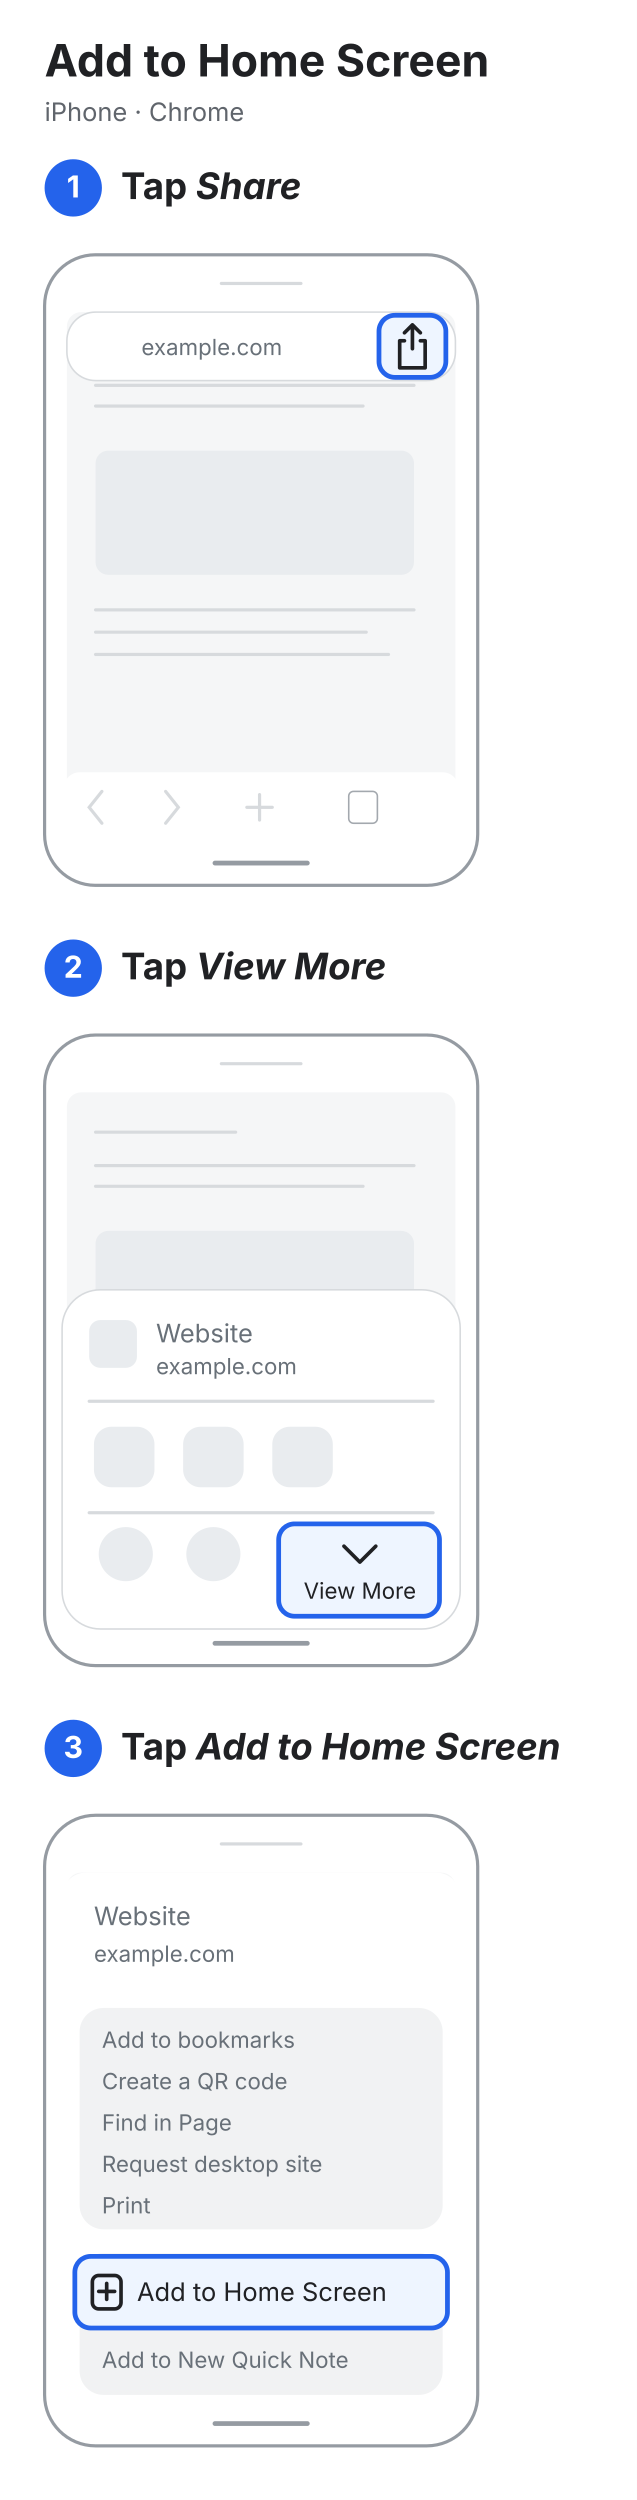
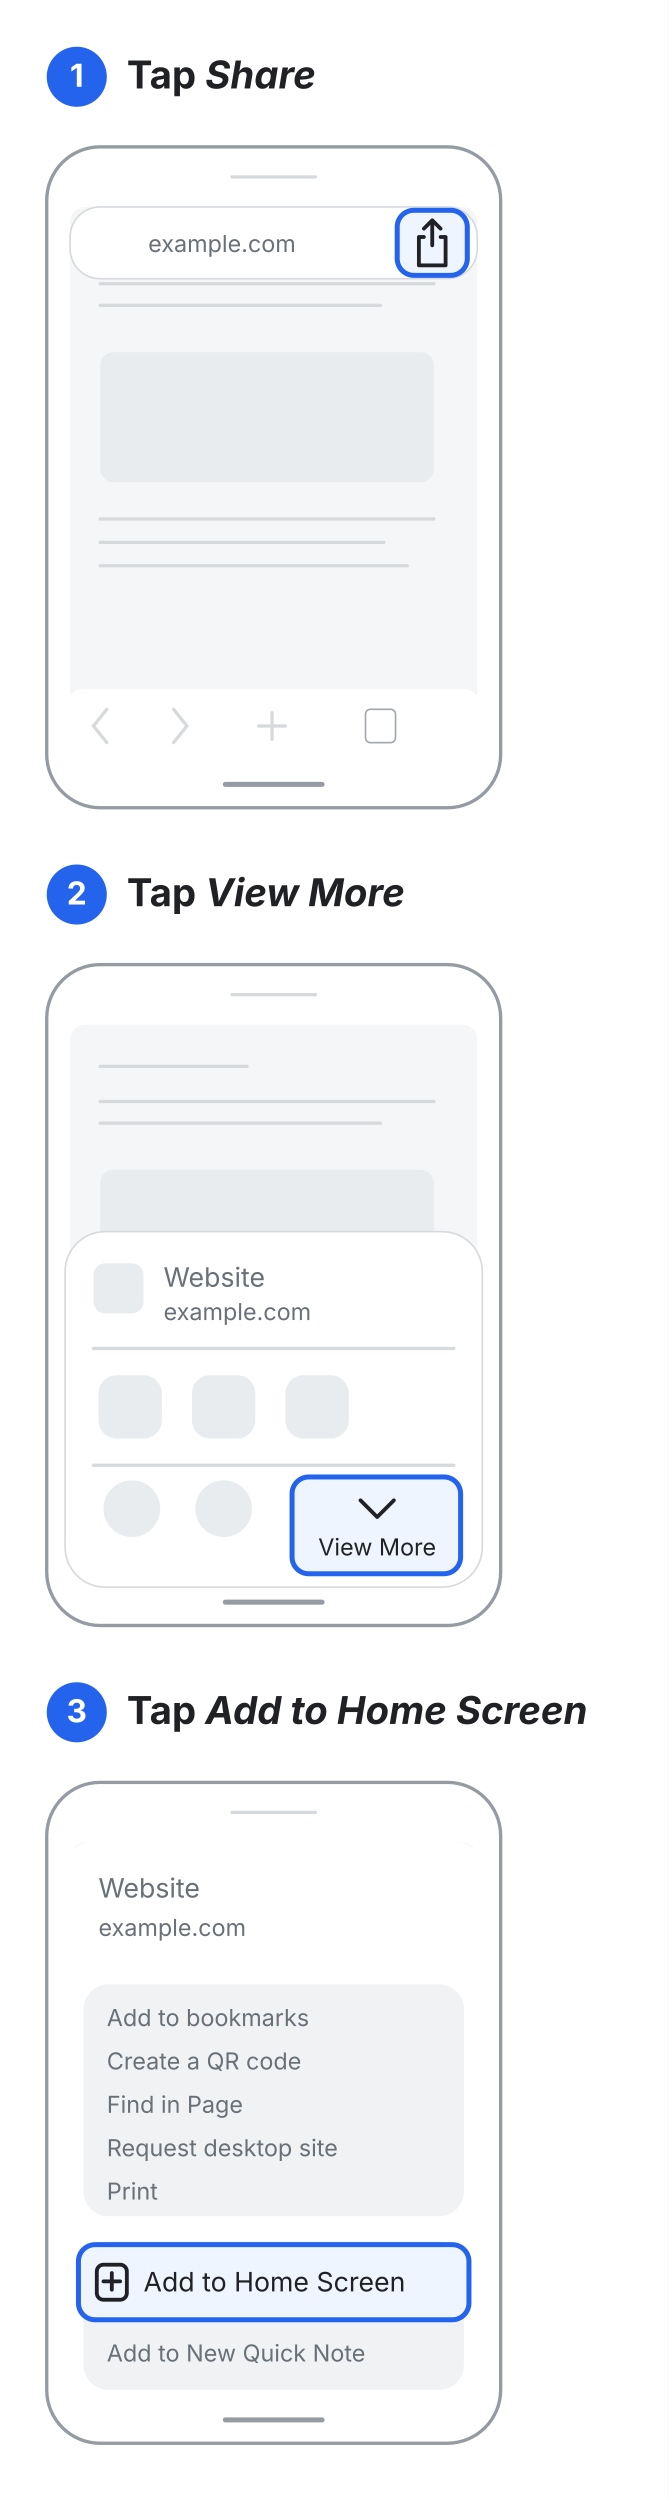
- <svg xmlns="http://www.w3.org/2000/svg" width="400" height="1570" viewBox="0 0 400 1570" role="img" aria-labelledby="title description">
+ <svg xmlns="http://www.w3.org/2000/svg" width="400" height="1498" viewBox="0 72 400 1498" role="img" aria-labelledby="title description">
  <style>
    text { font-family: -apple-system, BlinkMacSystemFont, 'Segoe UI', sans-serif; fill: #202124; }
    .heading { font-size: 28px; font-weight: 650; }
    .subtitle { font-size: 16px; fill: #60656c; }
    .step-title { font-size: 23px; font-weight: 650; }
    .instruction { font-size: 17px; fill: #60656c; }
    .label { font-size: 16px; }
    .small { font-size: 14px; }
    .icon { fill: none; stroke: #202124; stroke-width: 2.3; stroke-linecap: round; stroke-linejoin: round; }
    .line { fill: none; stroke: #d7dadd; stroke-width: 2; stroke-linecap: round; }
    .target { fill: #eef5ff; stroke: #2463eb; stroke-width: 3; }
  </style>
  <defs>
    <g id="phone">
      <rect x="72" y="90" width="272" height="396" rx="32" fill="#fff" stroke="#959ba2" stroke-width="2" />
      <path d="M183 108h50" class="line" />
      <rect x="86" y="126" width="244" height="308" rx="9" fill="#f5f6f7" />
      <path d="M104 151h88 M104 172h200 M104 185h168" class="line" />
      <rect x="104" y="213" width="200" height="78" rx="8" fill="#e9ecef" />
      <path d="M104 313h200 M104 327h170 M104 341h184" class="line" />
      <path d="M179 472h58" stroke="#959ba2" stroke-width="3" stroke-linecap="round" />
    </g>
    <g id="share-icon" class="icon">
      <path d="M10 17V2 M5 7l5-5 5 5 M5 12H2v17h16V12h-3" />
    </g>
    <g id="shared-ios-safari-iphone-layout-1-phone">
      <rect x="72" y="90" width="272" height="396" rx="32" fill="#fff" stroke="#959ba2" stroke-width="2" />
      <path d="M183 108h50" class="shared-ios-safari-iphone-layout-1-line" />
      <rect x="86" y="126" width="244" height="308" rx="9" fill="#f5f6f7" />
      <path d="M104 151h88 M104 172h200 M104 185h168" class="shared-ios-safari-iphone-layout-1-line" />
      <rect x="104" y="213" width="200" height="78" rx="8" fill="#e9ecef" />
      <path d="M104 313h200 M104 327h170 M104 341h184" class="shared-ios-safari-iphone-layout-1-line" />
      <path d="M179 472h58" stroke="#959ba2" stroke-width="3" stroke-linecap="round" />
    </g>
    <g id="shared-ios-safari-iphone-layout-1-share-icon" class="shared-ios-safari-iphone-layout-1-icon">
      <path d="M10 17V2 M5 7l5-5 5 5 M5 12H2v17h16V12h-3" />
    </g>
  </defs>
  <rect width="400" height="1570" fill="white" />
-   <text x="28" y="48" class="heading">Add to Home Screen</text>
-   <text x="28" y="76" class="subtitle">iPhone · Chrome</text>
  <g id="step-1" transform="translate(28 100)" role="group" aria-labelledby="step-1-title">
    <circle cx="18" cy="18" r="18" fill="#2463eb" />
    <text x="18" y="24" text-anchor="middle" style="font-size:19px;font-weight:650;fill:white">1</text>
    <text id="step-1-title" x="48" y="25" class="step-title">Tap <tspan font-style="italic">Share</tspan>
    </text>
    <g transform="translate(-72 -30)">
      <use href="#phone" />
      <rect x="86" y="126" width="244" height="43" rx="18" fill="white" stroke="#d7dadd" />
      <text x="177" y="153" text-anchor="middle" class="small" style="fill:#687078" data-pwa-domain="true" data-domain-width="180">example.com</text>
      <rect x="282" y="128" width="42" height="39" rx="10" class="target" />
      <use href="#share-icon" x="293" y="132" />
      <rect x="84" y="415" width="248" height="45" rx="10" fill="white" />
      <path d="m108 427-8 10 8 10 m40-20 8 10-8 10 M207 429v16 M199 437h16" class="line" />
      <rect x="263" y="427" width="18" height="20" rx="3" fill="none" stroke="#a3a8ae" />
    </g>
  </g>
  <g id="step-3" transform="translate(28 1080)" role="group" aria-labelledby="step-3-title">
    <circle cx="18" cy="18" r="18" fill="#2463eb" />
    <text x="18" y="24" text-anchor="middle" style="font-size:19px;font-weight:650;fill:white">3</text>
    <text id="step-3-title" x="48" y="25" class="step-title">Tap <tspan font-style="italic">Add to Home Screen</tspan>
    </text>
    <g transform="translate(-72 -30)">
      <use href="#phone" />
      <rect x="83" y="126" width="250" height="337" rx="15" fill="white" />
      <text x="103" y="159" class="label" style="fill:#687078">Website</text>
      <text x="103" y="182" class="small" style="fill:#687078" data-pwa-domain="true" data-domain-width="170">example.com</text>
      <rect x="94" y="211" width="228" height="139" rx="15" fill="#f1f2f3" />
      <text x="108" y="236" class="small" style="fill:#687078">Add to bookmarks</text>
      <text x="108" y="262" class="small" style="fill:#687078">Create a QR code</text>
      <text x="108" y="288" class="small" style="fill:#687078">Find in Page</text>
      <text x="108" y="314" class="small" style="fill:#687078">Request desktop site</text>
      <text x="108" y="340" class="small" style="fill:#687078">Print</text>
      <rect x="94" y="365" width="228" height="89" rx="15" fill="#f1f2f3" />
      <rect x="91" y="367" width="234" height="45" rx="10" class="target" />
      <rect x="102" y="379" width="18" height="21" rx="4" class="icon" />
      <path d="M106 389h10 M111 384v10" class="icon" />
      <text x="130" y="395" class="label">Add to Home Screen</text>
      <text x="108" y="437" class="small" style="fill:#687078">Add to New Quick Note</text>
    </g>
  </g>
  <style>
    text { font-family: -apple-system, BlinkMacSystemFont, 'Segoe UI', sans-serif; fill: #202124; }
    .shared-ios-safari-iphone-layout-1-heading { font-size: 28px; font-weight: 650; }
    .shared-ios-safari-iphone-layout-1-subtitle { font-size: 16px; fill: #60656c; }
    .shared-ios-safari-iphone-layout-1-step-title { font-size: 23px; font-weight: 650; }
    .shared-ios-safari-iphone-layout-1-instruction { font-size: 17px; fill: #60656c; }
    .shared-ios-safari-iphone-layout-1-label { font-size: 16px; }
    .shared-ios-safari-iphone-layout-1-small { font-size: 14px; }
    .shared-ios-safari-iphone-layout-1-icon { fill: none; stroke: #202124; stroke-width: 2.3; stroke-linecap: round; stroke-linejoin: round; }
    .shared-ios-safari-iphone-layout-1-line { fill: none; stroke: #d7dadd; stroke-width: 2; stroke-linecap: round; }
    .shared-ios-safari-iphone-layout-1-target { fill: #eef5ff; stroke: #2463eb; stroke-width: 3; }
  </style>
  <g id="step-2" transform="translate(28 590)" role="group" aria-labelledby="step-2-title">
    <circle cx="18" cy="18" r="18" fill="#2463eb" />
    <text x="18" y="24" text-anchor="middle" style="font-size:19px;font-weight:650;fill:white">2</text>
    <text id="step-2-title" x="48" y="25" class="shared-ios-safari-iphone-layout-1-step-title">Tap <tspan font-style="italic">View More</tspan>
    </text>
    <g transform="translate(-72 -30)">
      <use href="#shared-ios-safari-iphone-layout-1-phone" />
      <rect x="83" y="250" width="250" height="213" rx="24" fill="white" stroke="#d7dadd" />
      <rect x="100" y="269" width="30" height="30" rx="7" fill="#e9ecef" />
      <text x="142" y="283" class="shared-ios-safari-iphone-layout-1-label" style="fill:#687078">Website</text>
      <text x="142" y="303" class="shared-ios-safari-iphone-layout-1-small" fill="#60656c" style="fill:#687078" data-pwa-domain="true" data-domain-width="170">example.com</text>
      <path d="M100 320h216" class="shared-ios-safari-iphone-layout-1-line" />
      <rect x="103" y="336" width="38" height="38" rx="11" fill="#e9ecef" />
      <rect x="159" y="336" width="38" height="38" rx="11" fill="#e9ecef" />
      <rect x="215" y="336" width="38" height="38" rx="11" fill="#e9ecef" />
      <path d="M100 390h216" class="shared-ios-safari-iphone-layout-1-line" />
      <circle cx="123" cy="416" r="17" fill="#e9ecef" />
      <circle cx="178" cy="416" r="17" fill="#e9ecef" />
      <rect x="219" y="397" width="101" height="58" rx="10" class="shared-ios-safari-iphone-layout-1-target" />
      <path d="m260 411 10 10 10-10" class="shared-ios-safari-iphone-layout-1-icon" />
      <text x="270" y="444" text-anchor="middle" class="shared-ios-safari-iphone-layout-1-small">View More</text>
    </g>
  </g>
</svg>
